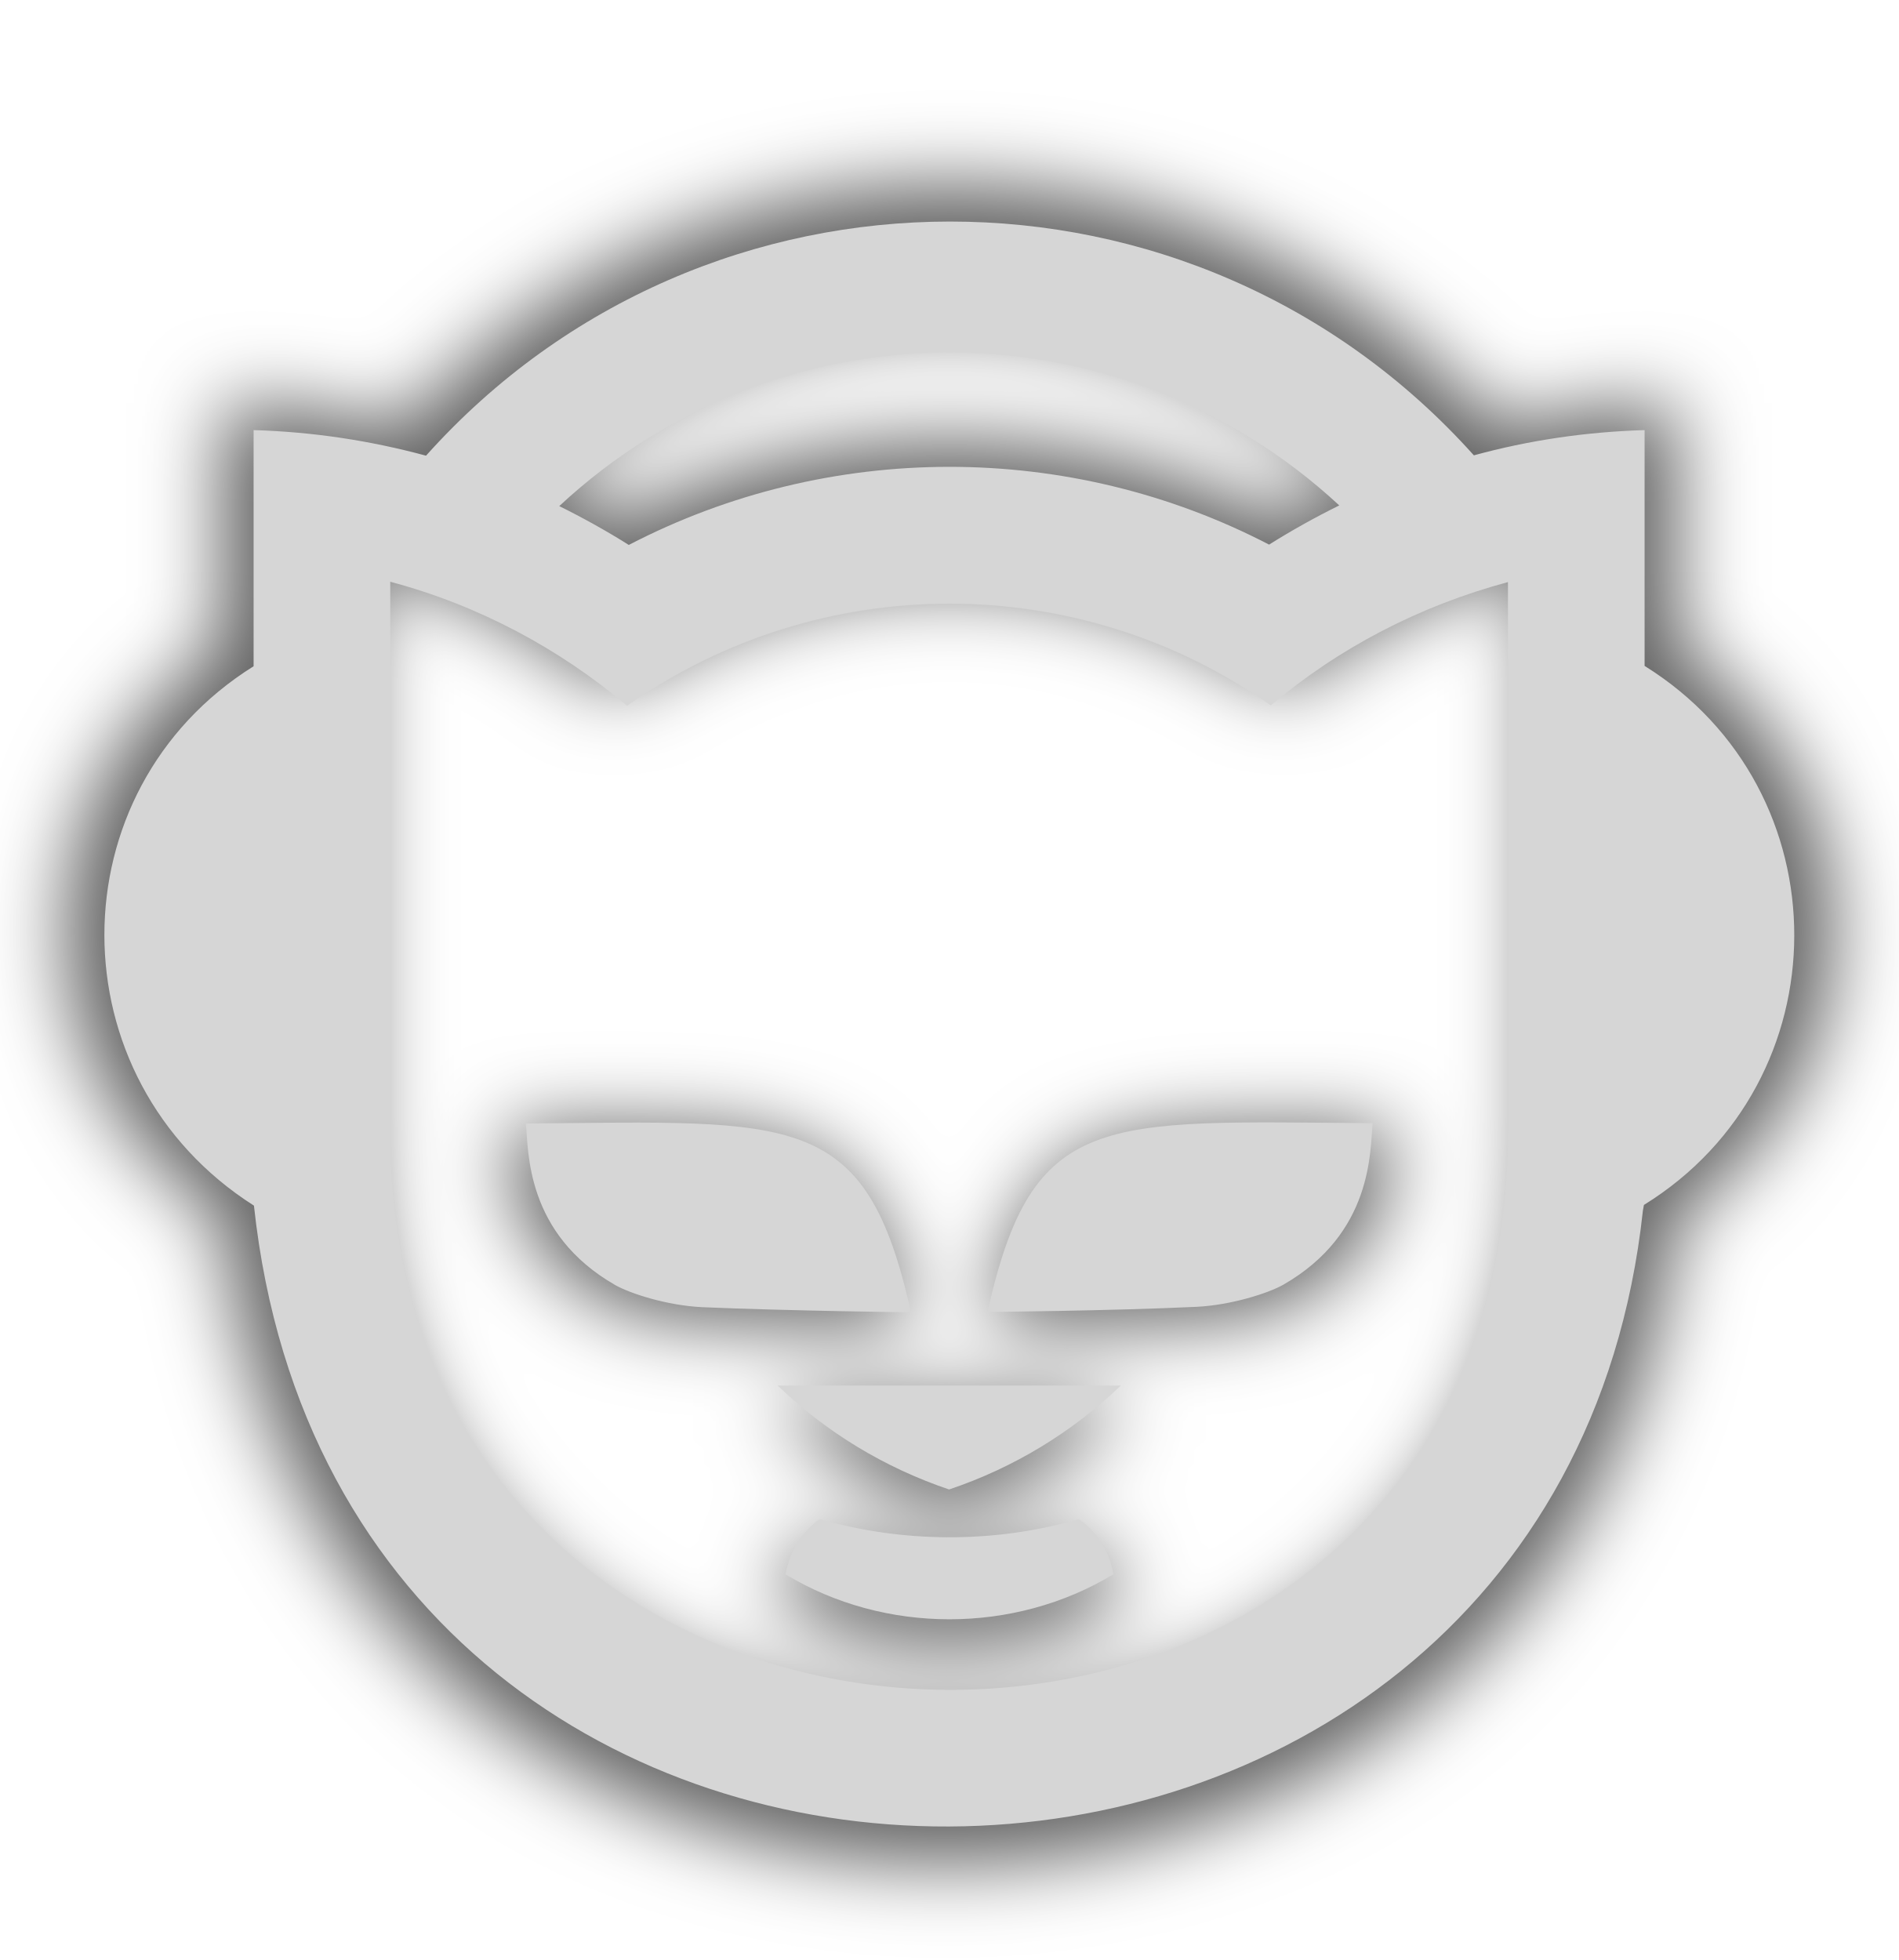
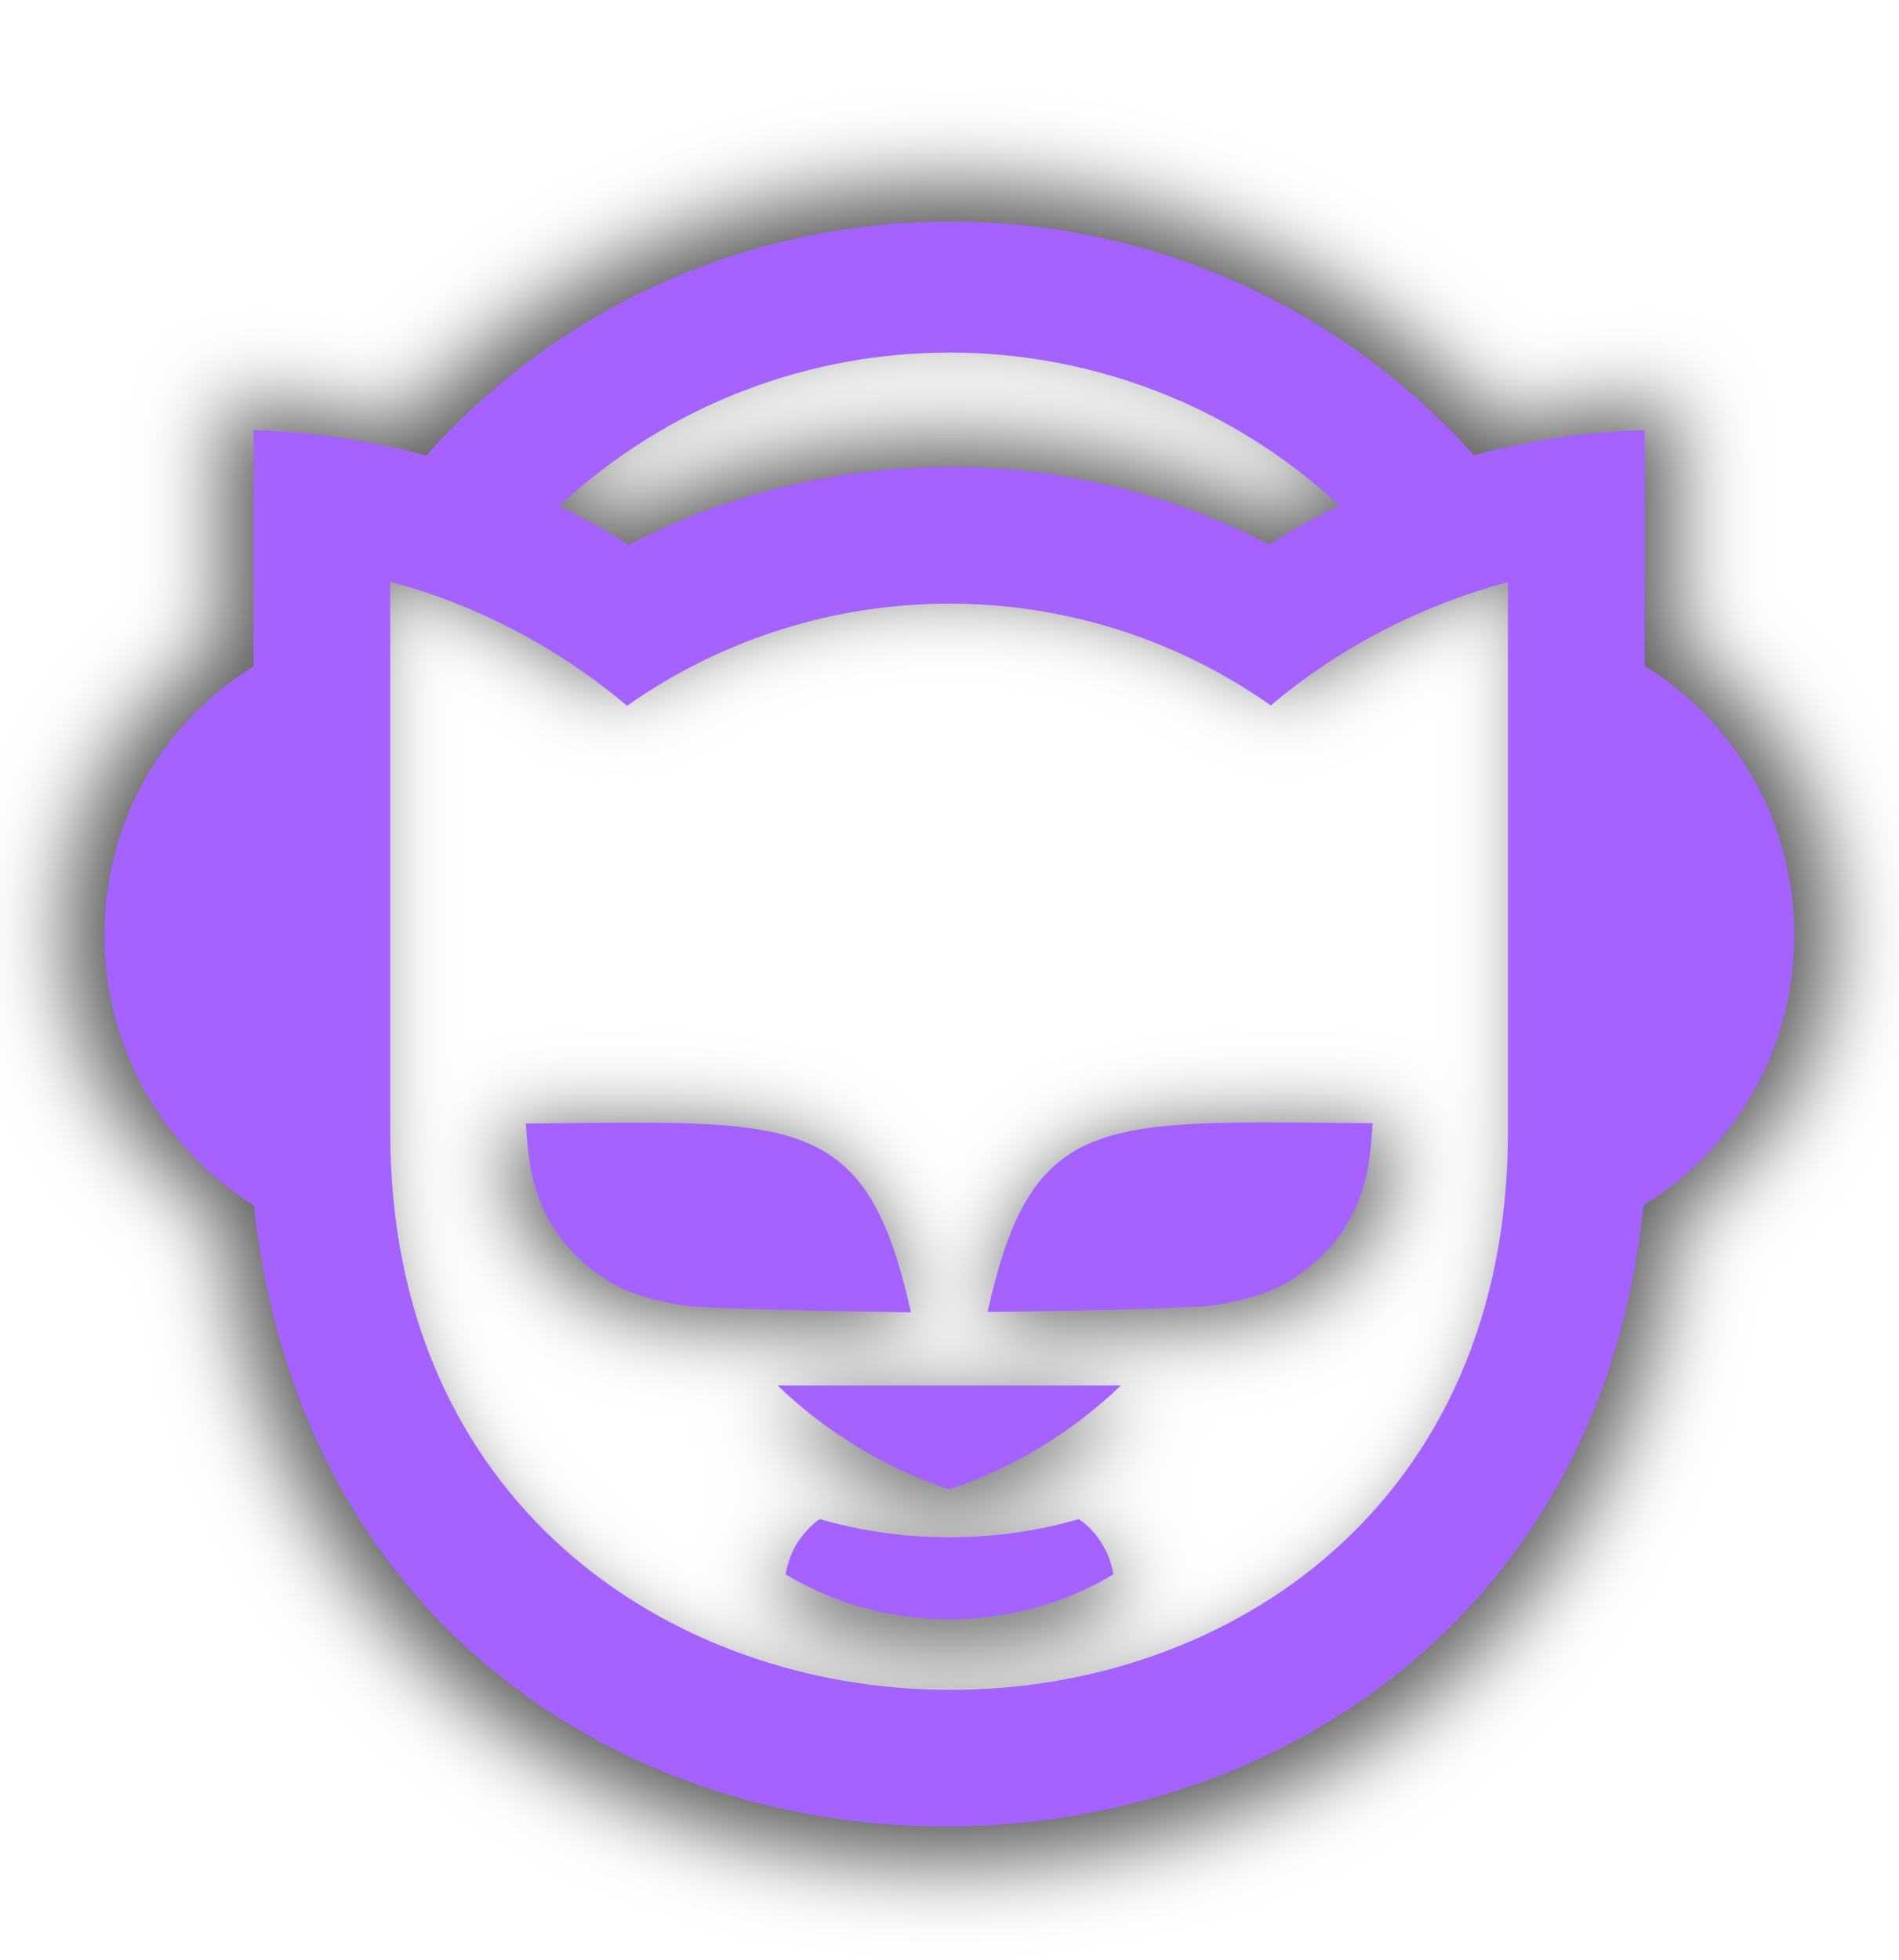
<svg xmlns="http://www.w3.org/2000/svg" viewBox="0 0 496 512" version="1.1" id="svg205" xml:space="preserve">
  <defs id="defs209">
    <filter style="color-interpolation-filters:sRGB" id="filter903" x="-0.054" y="-0.057" width="1.108" height="1.114">
      <feGaussianBlur stdDeviation="11.207" id="feGaussianBlur905" />
    </filter>
  </defs>
  <path d="m 298.3,373.6 c -14.2,13.6 -31.3,24.1 -50.4,30.5 -19,-6.4 -36.2,-16.9 -50.3,-30.5 z m 44,-199.6 c 20,-16.9 43.6,-29.2 69.6,-36.2 V 299 c 0,219.4 -328,217.6 -328,0.3 V 137.7 c 25.9,6.9 49.6,19.6 69.5,36.4 56.8,-40 132.5,-39.9 188.9,-0.1 z M 133.5,115.5 c 64.4,-60 164.3,-60.1 228.9,-0.2 -7.1,3.5 -13.9,7.3 -20.6,11.5 -58.7,-30.5 -129.2,-30.4 -187.9,0.1 -6.3,-4 -13.9,-8.2 -20.4,-11.4 z M 43.8,93.2 v 69.3 c -58.4,36.5 -58.4,121.1 0.1,158.3 26.4,245.1 381.7,240.3 407.6,1.5 l 0.3,-1.7 C 510.5,284.3 510.7,198.9 452,162.4 V 93.2 c -17.3,0.5 -34,3 -50.1,7.4 C 319.9,9.1 176.4,9.1 94.4,100.7 78.1,96.3 61.3,93.7 43.8,93.2 Z M 259.2,352 c 0,0 36,-0.3 61.3,-1.5 10.2,-0.5 21.1,-4 25.5,-6.5 26.3,-15.1 25.4,-39.2 26.2,-47.4 -79.5,-0.6 -99.9,-3.9 -113,55.4 z M 123.7,296.7 c 0.8,8.2 -0.1,32.3 26.2,47.4 4.4,2.5 15.2,6 25.5,6.5 25.3,1.1 61.3,1.5 61.3,1.5 C 223.5,292.7 203,296 123.7,296.7 Z m 169.1,123.4 c -3.2,-5.3 -6.9,-7.3 -6.9,-7.3 -24.8,7.3 -52.2,6.9 -75.9,0 0,0 -2.9,1.5 -6.4,6.6 -2.8,4.1 -3.7,9.6 -3.7,9.6 29.1,17.6 67.1,17.6 96.2,0 -0.1,-0.1 -0.3,-4 -3.3,-8.9 z" id="path347" style="opacity:0.632;fill:#000000;filter:url(#filter903)" transform="matrix(0.9301525,0,0,0.9301525,17.32001,18.68429)" />
-   <path d="m 292.768,361.939 c -12.639,12.105 -27.86,21.451 -44.861,27.148 -16.912,-5.697 -32.221,-15.043 -44.772,-27.148 z m 39.164,-177.662 c 17.802,-15.043 38.808,-25.991 61.95,-32.221 v 143.483 c 0,195.286 -291.95,193.684 -291.95,0.267 V 151.966 c 23.053,6.142 44.148,17.446 61.861,32.399 50.557,-35.604 117.937,-35.515 168.138,-0.089 z M 146.081,132.206 c 57.322,-53.405 146.242,-53.494 203.742,-0.178 -6.32,3.115 -12.372,6.498 -18.336,10.236 -52.248,-27.148 -115,-27.059 -167.248,0.089 -5.608,-3.56 -12.372,-7.299 -18.158,-10.147 z M 66.24,112.357 v 61.683 c -51.981,32.488 -51.981,107.79 0.089,140.901 23.498,218.161 339.747,213.889 362.801,1.335 l 0.267,-1.513 c 52.248,-32.31 52.426,-108.324 0.178,-140.812 V 112.357 c -15.399,0.445 -30.263,2.67 -44.594,6.587 -72.987,-81.443 -200.715,-81.443 -273.703,0.089 -14.508,-3.916 -29.462,-6.231 -45.039,-6.676 z m 191.725,230.355 c 0,0 32.043,-0.267 54.563,-1.335 9.079,-0.445 18.781,-3.56 22.697,-5.786 23.409,-13.44 22.608,-34.892 23.32,-42.19 -70.762,-0.534 -88.92,-3.471 -100.58,49.311 z M 137.358,293.491 c 0.712,7.299 -0.089,28.75 23.32,42.19 3.916,2.225 13.529,5.341 22.697,5.786 22.519,0.979 54.563,1.335 54.563,1.335 -11.749,-52.871 -29.996,-49.934 -100.58,-49.311 z m 150.514,109.837 c -2.848,-4.717 -6.142,-6.498 -6.142,-6.498 -22.074,6.498 -46.463,6.142 -67.558,0 0,0 -2.581,1.335 -5.697,5.875 -2.492,3.649 -3.293,8.545 -3.293,8.545 25.902,15.666 59.725,15.666 85.627,0 -0.089,-0.089 -0.267,-3.56 -2.937,-7.922 z" id="path203" style="fill:#d6d6d6;fill-opacity:1;stroke-width:0.89" />
+   <path d="m 292.768,361.939 c -12.639,12.105 -27.86,21.451 -44.861,27.148 -16.912,-5.697 -32.221,-15.043 -44.772,-27.148 z m 39.164,-177.662 c 17.802,-15.043 38.808,-25.991 61.95,-32.221 v 143.483 c 0,195.286 -291.95,193.684 -291.95,0.267 V 151.966 c 23.053,6.142 44.148,17.446 61.861,32.399 50.557,-35.604 117.937,-35.515 168.138,-0.089 z M 146.081,132.206 c 57.322,-53.405 146.242,-53.494 203.742,-0.178 -6.32,3.115 -12.372,6.498 -18.336,10.236 -52.248,-27.148 -115,-27.059 -167.248,0.089 -5.608,-3.56 -12.372,-7.299 -18.158,-10.147 z M 66.24,112.357 v 61.683 c -51.981,32.488 -51.981,107.79 0.089,140.901 23.498,218.161 339.747,213.889 362.801,1.335 l 0.267,-1.513 c 52.248,-32.31 52.426,-108.324 0.178,-140.812 V 112.357 c -15.399,0.445 -30.263,2.67 -44.594,6.587 -72.987,-81.443 -200.715,-81.443 -273.703,0.089 -14.508,-3.916 -29.462,-6.231 -45.039,-6.676 z m 191.725,230.355 c 0,0 32.043,-0.267 54.563,-1.335 9.079,-0.445 18.781,-3.56 22.697,-5.786 23.409,-13.44 22.608,-34.892 23.32,-42.19 -70.762,-0.534 -88.92,-3.471 -100.58,49.311 z M 137.358,293.491 c 0.712,7.299 -0.089,28.75 23.32,42.19 3.916,2.225 13.529,5.341 22.697,5.786 22.519,0.979 54.563,1.335 54.563,1.335 -11.749,-52.871 -29.996,-49.934 -100.58,-49.311 z m 150.514,109.837 c -2.848,-4.717 -6.142,-6.498 -6.142,-6.498 -22.074,6.498 -46.463,6.142 -67.558,0 0,0 -2.581,1.335 -5.697,5.875 -2.492,3.649 -3.293,8.545 -3.293,8.545 25.902,15.666 59.725,15.666 85.627,0 -0.089,-0.089 -0.267,-3.56 -2.937,-7.922 z" id="path203" style="fill:#a562ff;fill-opacity:1;stroke-width:0.89" />
</svg>
